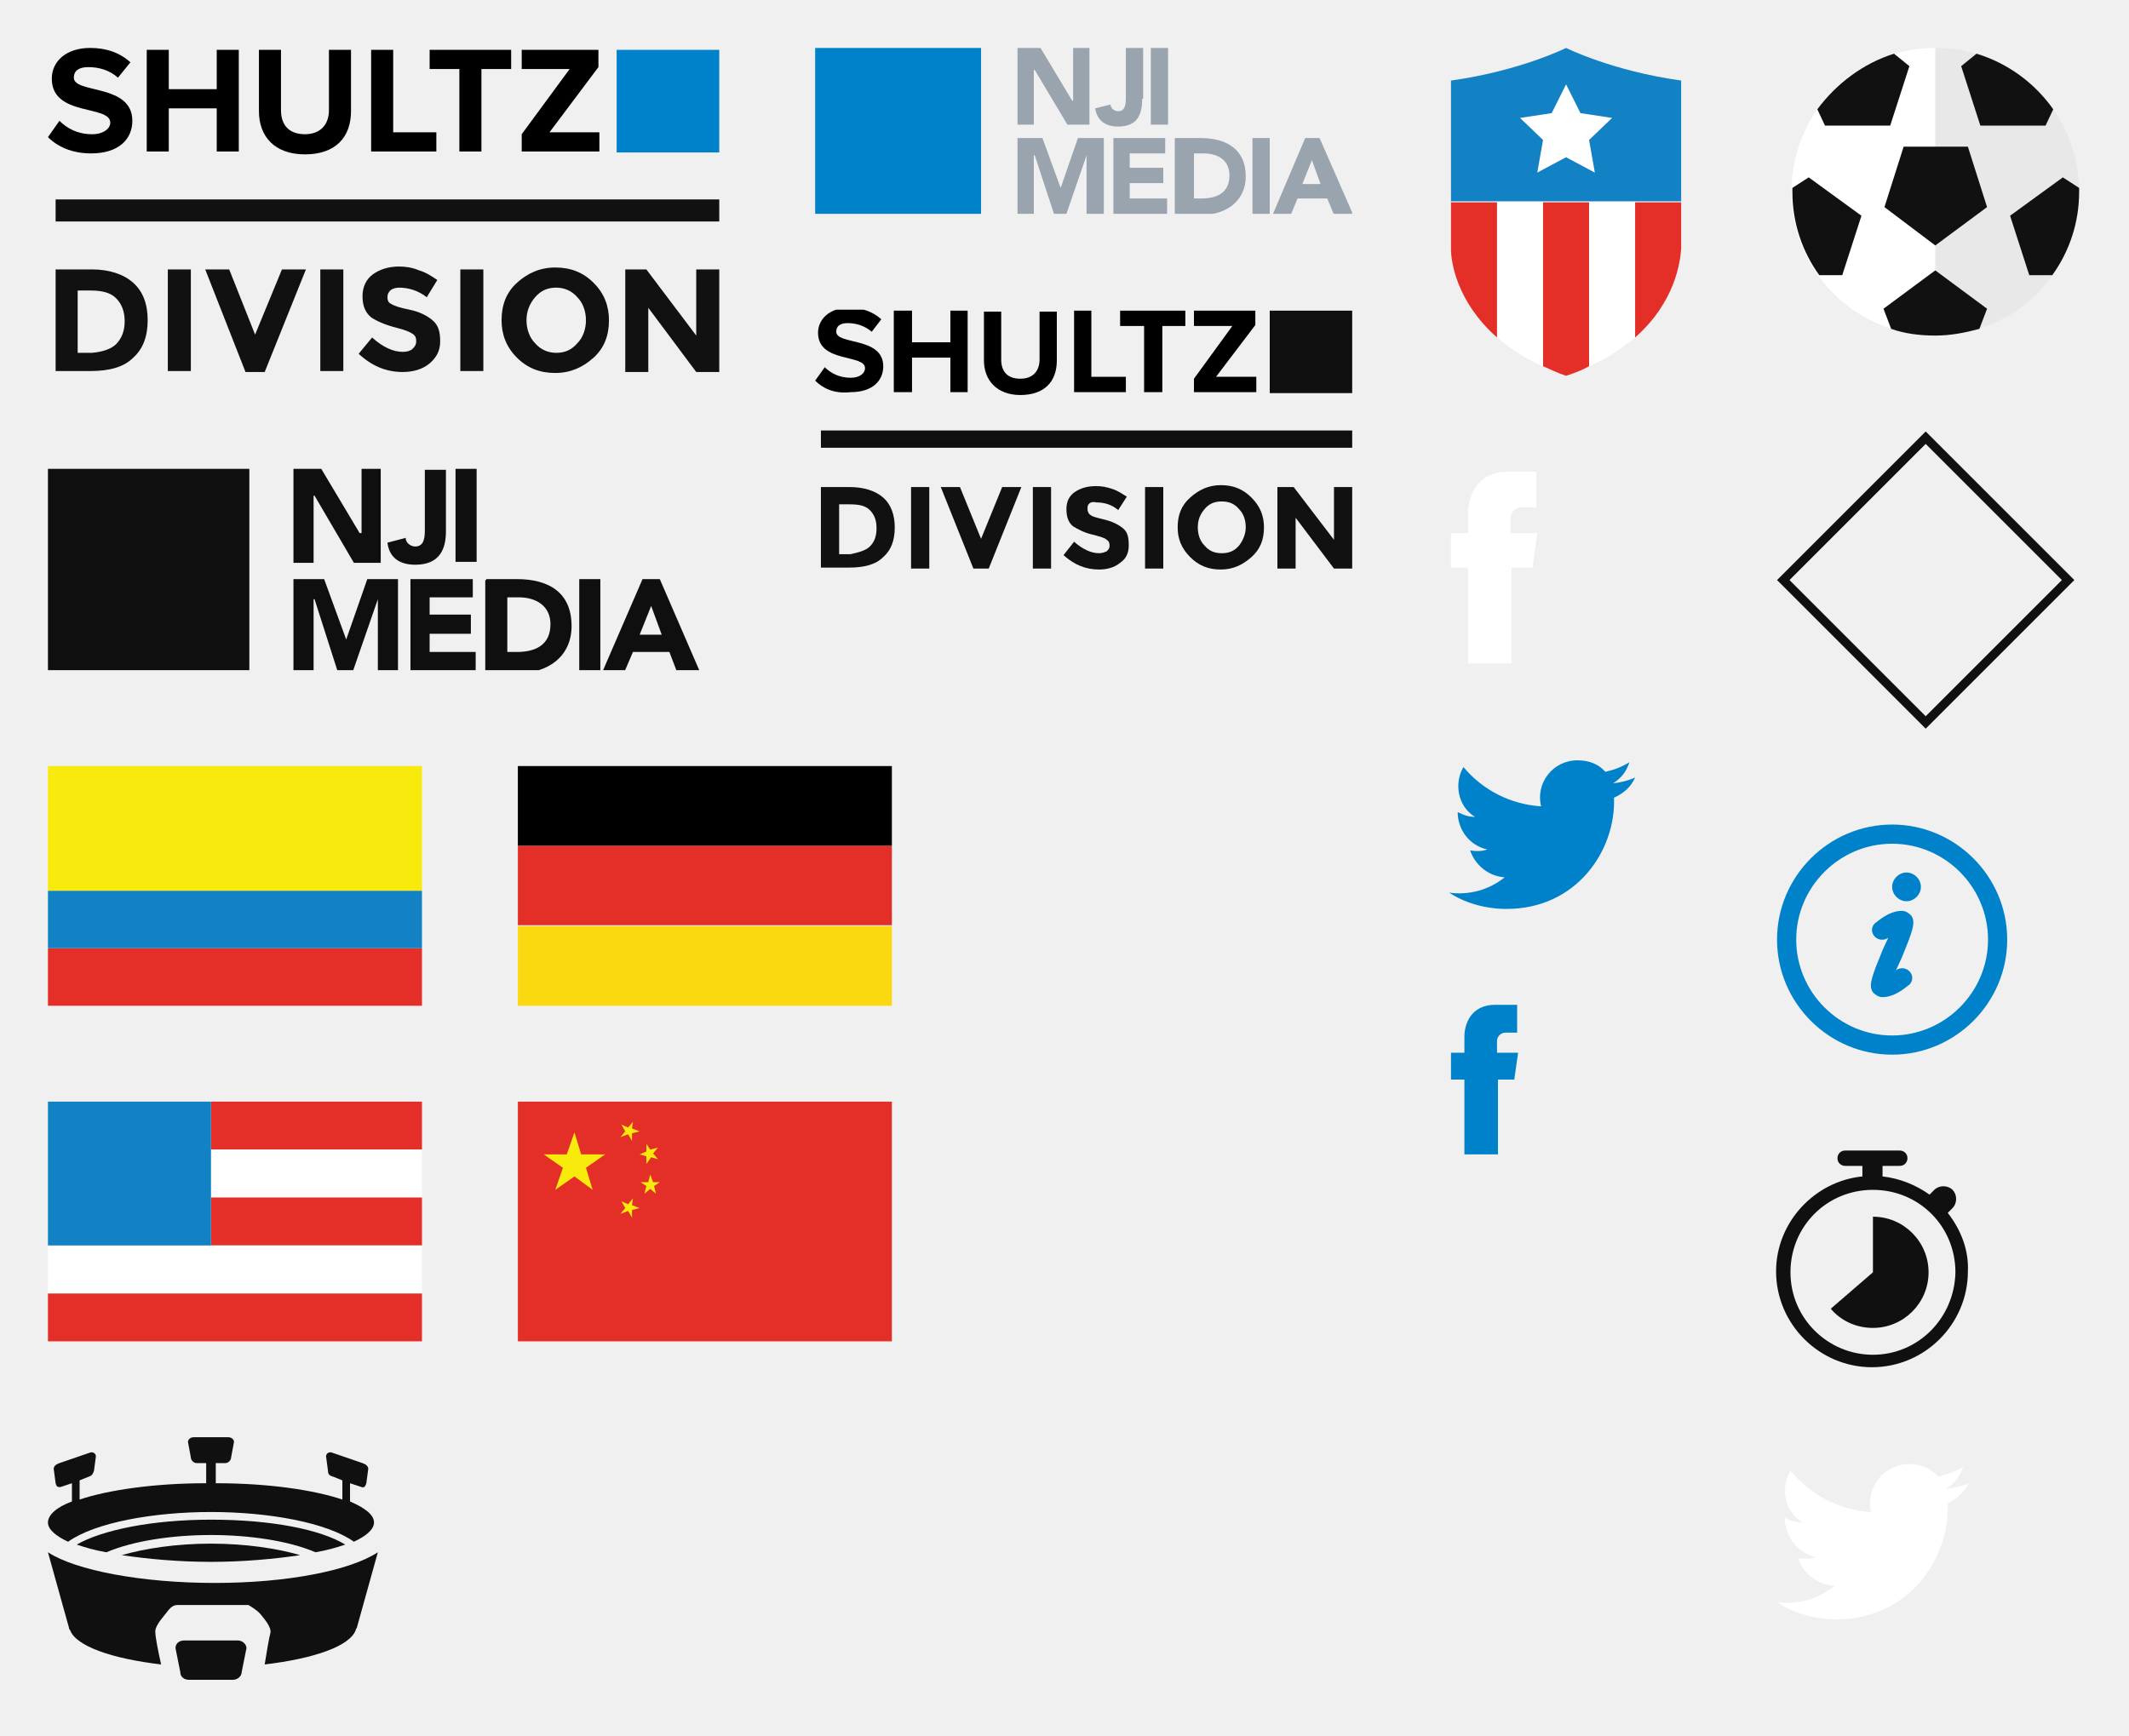
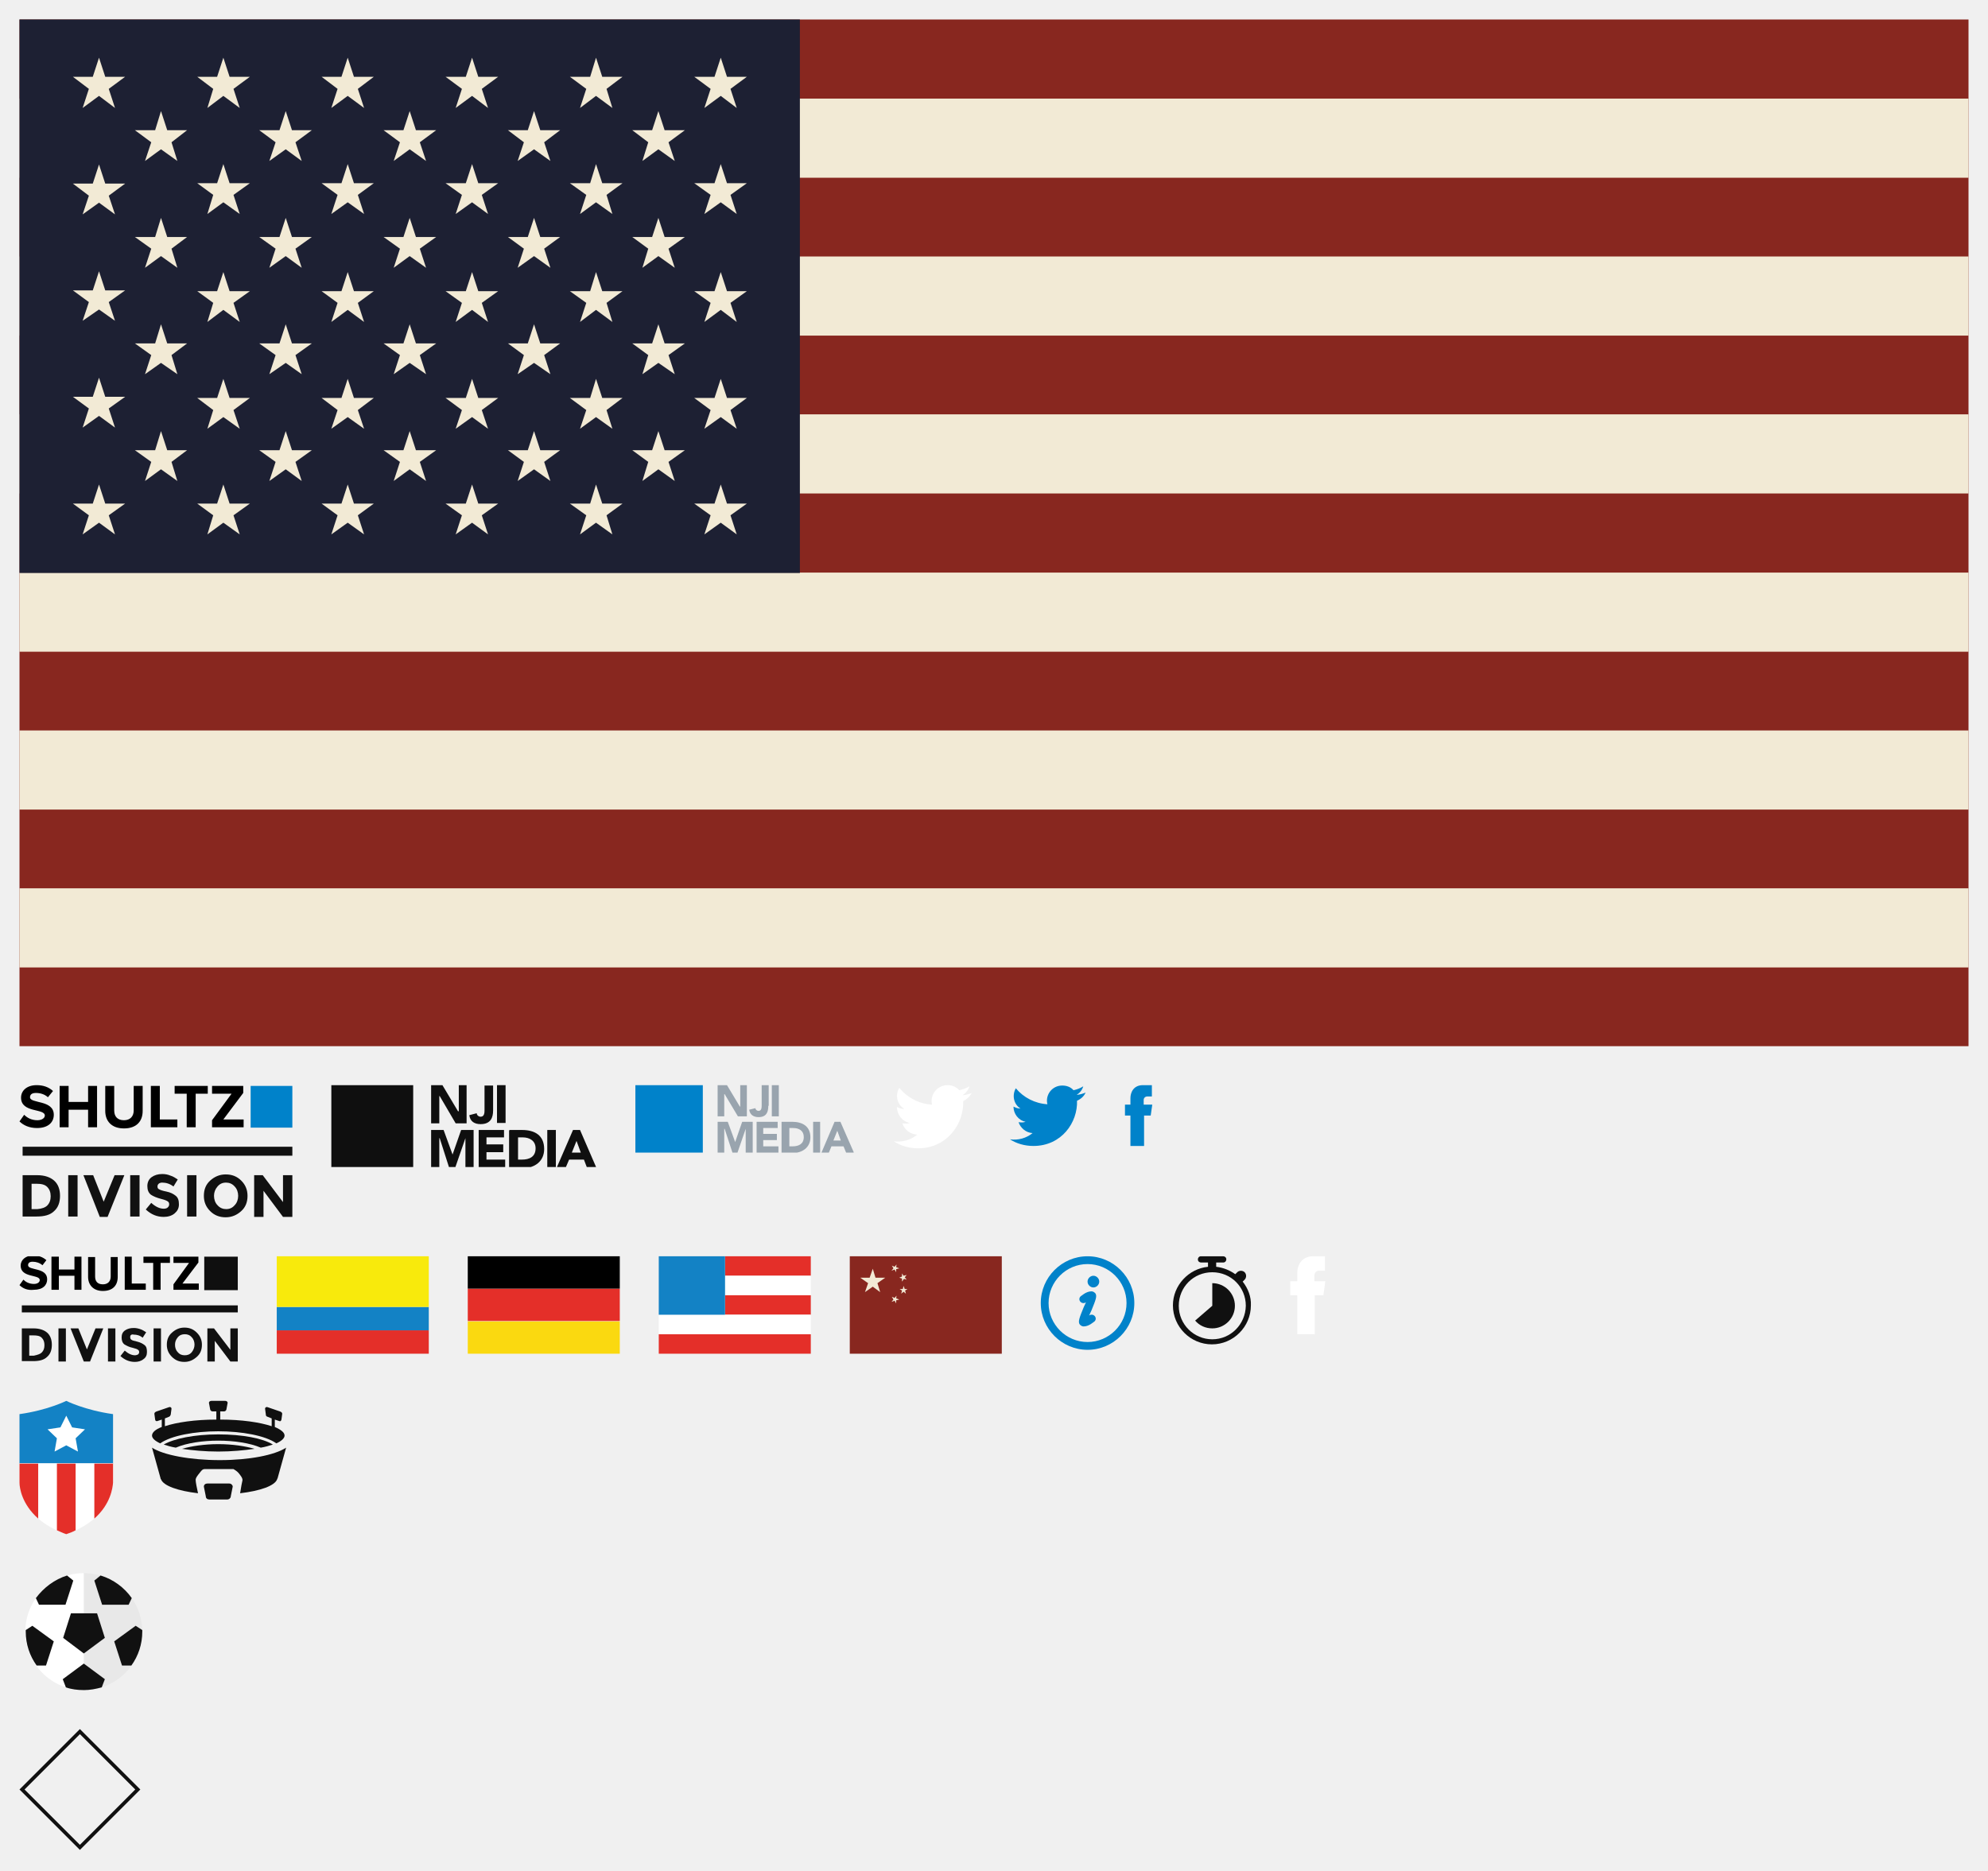
- <svg xmlns="http://www.w3.org/2000/svg" xmlns:xlink="http://www.w3.org/1999/xlink" width="222" height="181" viewBox="0 0 222 181">
-   <svg width="17" height="25.6" viewBox="-479 268.2 17 25.6" id="facebook" x="146.3" y="99.8">
+ <svg xmlns="http://www.w3.org/2000/svg" xmlns:xlink="http://www.w3.org/1999/xlink" width="510" height="480" viewBox="0 0 510 480">
+   <svg width="17" height="25.6" viewBox="-479 268.2 17 25.6" id="facebook" x="283.6" y="273.4">
    <path fill="#0082CA" d="M-467 278.2h-2.2V277c0-.6.5-.9.9-.9h1.2v-2.9h-2.3c-2.5 0-3.2 2-3.2 3.3v1.7h-1.4v2.8h1.4v7.8h3.5V281h1.7l.4-2.8z" />
  </svg>
-   <svg width="19" height="30" viewBox="-480 266 19 30" id="facebook_alt" x="146.3" y="44.2">
+   <svg width="19" height="30" viewBox="-480 266 19 30" id="facebook_alt" x="326" y="317.3">
    <path fill="#FFF" d="M-466 277.4h-2.8v-1.5c0-.8.7-1.2 1.1-1.2h1.6V271h-3c-3.2 0-4.1 2.6-4.1 4.2v2.2h-1.8v3.6h1.8v10h4.5v-10h2.2l.5-3.6z" />
  </svg>
-   <svg id="flag_chn" viewBox="-291 379 49 35" width="49" height="35" x="49" y="109.9">
+   <svg id="flag_chn" viewBox="-291 379 49 35" width="49" height="35" x="213" y="317.3">
    <style>.st0{fill:#e42f29}.st1{fill:#f8ea0c}</style>
    <path id="cXMLID_5_" class="st0" d="M-286 384h39v25h-39z" />
    <path class="st1" d="M-274 386.1l-.1.7.8.3-.8.2v.8l-.4-.7-.8.3.5-.6-.4-.7.7.3zM-274 394.1l-.1.7.8.3-.8.2v.8l-.4-.7-.8.3.5-.6-.4-.7.7.3zM-272.6 388.4v.8l-.7.3.7.2v.8l.5-.7.7.2-.5-.6.5-.6-.8.2zM-272.2 391.6l.3.8h.7l-.6.4.2.8-.6-.5-.6.5.2-.8-.6-.4h.8zM-280.1 387.2l.7 2.3h2.5l-2 1.4.7 2.3-1.9-1.4-2 1.4.8-2.3-2-1.4h2.4z" />
  </svg>
-   <svg width="49" height="35" viewBox="455.5 262.5 49 35" id="flag_col" y="74.9">
+   <svg width="49" height="35" viewBox="455.5 262.5 49 35" id="flag_col" x="66" y="317.3">
    <path fill="#E42F29" d="M460.5 286.5h39v6h-39z" />
    <path fill="#1382C5" d="M460.5 280.5h39v6h-39z" />
    <path fill="#F8EA0C" d="M460.5 267.5h39v13h-39z" />
  </svg>
-   <svg width="49" height="35" viewBox="455.5 262.5 49 35" id="flag_ger" x="49" y="74.9">
+   <svg width="49" height="35" viewBox="455.5 262.5 49 35" id="flag_ger" x="115" y="317.3">
    <path fill="#FAD910" d="M460.5 284.2h39v8.3h-39z" />
    <path fill="#E42F29" d="M460.5 275.8h39v8.3h-39z" />
    <path d="M460.5 267.5h39v8.3h-39z" />
  </svg>
-   <svg width="49" height="35" viewBox="455.5 262.5 49 35" id="flag_usa" y="109.9">
+   <svg width="49" height="35" viewBox="455.5 262.5 49 35" id="flag_usa" x="164" y="317.3">
    <path fill="#E42F29" d="M477.5 267.5h22v5h-22z" />
    <path fill="#FFF" d="M477.5 272.5h22v5h-22z" />
    <path fill="#E42F29" d="M477.5 277.5h22v5h-22zM460.5 287.5h39v5h-39z" />
    <path fill="#FFF" d="M460.5 282.5h39v5h-39z" />
    <path fill="#1382C5" d="M460.5 267.5h17v15h-17z" />
  </svg>
-   <svg width="41.5" height="40" viewBox="-5 -5 41.5 40" id="icon_ball" x="180.3">
+   <svg width="41.5" height="40" viewBox="-5 -5 41.5 40" id="icon_ball" y="398.6">
    <path fill="#E8E8E8" d="M16.5 30c8.3 0 15-6.7 15-15s-6.7-15-15-15l-1.1 1.1v28.5l1.1.4" />
    <path fill="#FFF" d="M16.5 0c-8.3 0-15 6.7-15 15s6.7 15 15 15" />
    <path fill="#111" d="M4.2 6.4L5 8.1h6.8l2-6.2L12.2.6c-3.2 1-6 3.1-8 5.8M1.6 14.6v.4c0 3.2 1 6.2 2.8 8.7h2.4l2-6.2-5.5-4-1.7 1.1zM19.9 10.3H13.2l-2 6.3 5.3 4 5.4-4M28.8 6.4L28 8.1h-6.8l-2-6.2L20.8.6c3.3 1 6.1 3.1 8 5.8M31.5 14.6v.4c0 3.2-1 6.2-2.8 8.7h-2.4l-2-6.2 5.5-4 1.7 1.1zM21.9 27.2l-5.4-4-5.4 4 .8 2.1c1.4.5 3 .7 4.6.7 1.6 0 3.1-.3 4.6-.7l.8-2.1z" />
  </svg>
-   <svg width="41" height="41" viewBox="459.5 259.5 41 41" id="icon_diamond" x="180.3" y="40">
+   <svg width="41" height="41" viewBox="459.5 259.5 41 41" id="icon_diamond" y="438.6">
    <path fill="#101010" d="M480 295.5L464.5 280l15.5-15.5 15.5 15.5-15.5 15.5zM465.8 280l14.2 14.2 14.2-14.2-14.2-14.2-14.2 14.2z" />
  </svg>
-   <svg width="34" height="34" viewBox="-5 -5 34 34" id="icon_info" x="180.3" y="81">
+   <svg width="34" height="34" viewBox="-5 -5 34 34" id="icon_info" x="262" y="317.3">
    <path fill="#0082CA" d="M12 24C5.4 24 0 18.6 0 12S5.4 0 12 0s12 5.4 12 12-5.4 12-12 12zm0-22C6.5 2 2 6.5 2 12s4.5 10 10 10 10-4.5 10-10S17.5 2 12 2z" />
    <path fill="#0082CA" d="M11 18c-.4 0-.7-.2-1-.5-.5-.7-.1-1.7 1-4.4.2-.4.4-.9.6-1.3-.4.3-1 .3-1.4-.1-.4-.4-.4-1 0-1.4.2-.1 1.4-1.3 2.8-1.3.4 0 .7.2 1 .5.5.7.1 1.7-1 4.4-.2.4-.4.9-.6 1.3.4-.3 1-.3 1.4.1.4.4.4 1 0 1.4-.2.1-1.4 1.3-2.8 1.3zM15 6.5c0 .8-.7 1.5-1.5 1.5S12 7.3 12 6.5 12.7 5 13.5 5s1.5.7 1.5 1.5" />
  </svg>
-   <svg width="34" height="44.2" viewBox="-5 -5 34 44.2" id="icon_shield" x="146.3">
+   <svg width="34" height="44.2" viewBox="-5 -5 34 44.2" id="icon_shield" y="354.4">
    <path fill="#1382C5" d="M12 0S7.2 2.4 0 3.4v12.7h24V3.4C16.8 2.4 12 0 12 0z" />
    <path fill="#FFF" d="M24 20.4V16H0v4.4s-.6 9.4 12 13.8c12.6-4.4 12-13.8 12-13.8z" />
    <path fill="#E42F29" d="M9.6 33.2c.7.3 1.5.7 2.4 1 .9-.3 1.7-.6 2.4-1V16.1H9.6v17.1zM4.8 30.2V16.1H0V21c0 1.3.6 5.5 4.8 9.2zM19.2 30.2V16.1H24V21c-.1 1.3-.6 5.5-4.8 9.2z" />
    <path fill="#FFF" d="M12 3.8l1.5 3 3.3.5-2.4 2.3.6 3.4-3-1.6L9 13l.6-3.4-2.4-2.3 3.3-.5" />
  </svg>
-   <svg width="44" height="35.4" viewBox="458 262.3 44 35.4" id="icon_stadium" y="144.9">
+   <svg width="44" height="35.4" viewBox="458 262.3 44 35.4" id="icon_stadium" x="34" y="354.4">
    <g fill="#101010">
      <path d="M463 279.3l2.2 7.9c0 .1 0 .1.1.2.6 1.7 4.4 3 9.5 3.6-.3-1.3-.6-2.9-.6-3.3-.1-.6.6-1.4 1-1.9s.7-1 1.3-1h7.4s.9.5 1.3 1 1.1 1.3 1 1.9c-.1.3-.4 2-.6 3.3 5.1-.6 8.9-1.9 9.5-3.6 0-.1 0-.1.1-.2l2.2-7.9c-2.9 1.9-9.4 3.2-17 3.2s-14.5-1.3-17.4-3.2z" />
      <path d="M482.8 288.5h-5.6c-.5 0-.9.3-.9.8l.5 2.5c0 .5.4.8.9.8h4.6c.5 0 .9-.4.9-.8l.5-2.5c0-.4-.4-.8-.9-.8zM480 278.4c-3.6 0-6.9.5-9.3 1.2 2.7.4 5.9.7 9.3.7 3.4 0 6.6-.3 9.3-.7-2.4-.7-5.7-1.2-9.3-1.2z" />
      <path d="M494 278.5c-2.6-1.6-7.8-2.6-14-2.6s-11.4 1.1-14 2.6c.9.3 1.9.6 3.1.8 2.8-1.2 6.9-1.8 10.9-1.8s8.1.6 10.9 1.8c1.2-.2 2.2-.5 3.1-.8z" />
      <path d="M465.1 278.2c2.8-2 8.9-3.1 14.9-3.1s12.1 1.1 14.9 3.1c1.3-.6 2.1-1.3 2.1-2 0-.8-.9-1.5-2.5-2.2v-1.9l1.2.4c.3.1.4-.1.5-.4l.2-1.5c0-.3-.3-.5-.6-.6l-3.2-1.1c-.3-.1-.6.1-.6.4l.2 1.5c0 .3.1.5.5.6l1 .4v2c-3-1-7.7-1.7-13.2-1.7V270h1c.3 0 .6-.3.6-.6l.3-1.6c0-.3-.3-.5-.6-.5h-3.6c-.3 0-.6.2-.6.5l.3 1.6c0 .3.3.6.6.6h1v2.1c-5.4 0-10.2.7-13.2 1.7v-2l1-.4c.3-.1.4-.3.5-.6l.2-1.5c0-.3-.3-.5-.6-.4l-3.2 1.1c-.3.1-.6.3-.6.6l.2 1.5c.1.3.1.4.5.4l1.2-.4v1.9c-1.6.6-2.5 1.4-2.5 2.2 0 .7.8 1.4 2.1 2z" />
    </g>
  </svg>
-   <svg width="30" height="32.7" viewBox="465 263.6 30 32.7" id="icon_stopwatch" x="180.3" y="115">
+   <svg width="30" height="32.7" viewBox="465 263.6 30 32.7" id="icon_stopwatch" x="296" y="317.3">
    <g fill="#101010">
      <path d="M487.8 275.1l.5-.5c.5-.5.5-1.4 0-1.9s-1.4-.5-1.9 0l-.5.5c-1.4-1-3.1-1.7-4.9-1.9v-1.1h1.8c.5 0 .8-.4.8-.8 0-.5-.4-.8-.8-.8h-5.7c-.5 0-.8.4-.8.8 0 .5.4.8.8.8h1.8v1.1c-5 .5-9 4.8-9 9.9 0 5.5 4.5 10 10 10s10-4.5 10-10c.1-2.2-.7-4.3-2.1-6.1zm-7.8 14.8c-4.7 0-8.6-3.8-8.6-8.6s3.8-8.6 8.6-8.6 8.6 3.8 8.6 8.6c-.1 4.8-3.9 8.6-8.6 8.6z" />
      <path d="M480 275.5v5.8l-4.4 3.8c1.1 1.3 2.7 2 4.4 2 3.2 0 5.8-2.6 5.8-5.8 0-3.2-2.6-5.8-5.8-5.8z" />
    </g>
  </svg>
-   <svg width="66.3" height="27.3" viewBox="-5 -5 66.3 27.3" id="logo_nji" x="80">
+   <svg width="66.3" height="27.3" viewBox="-5 -5 66.3 27.3" id="logo_nji" x="158" y="273.4">
    <path fill="#99A4AE" d="M26.9 0v5.5h-.1L23.5 0h-2.4v8h1.7V2.3h.1L26.3 8h2.3V0" />
    <defs>
      <path id="ma" d="M0 0h56v17.3H0z" />
    </defs>
    <clipPath id="mb">
      <use xlink:href="#ma" overflow="visible" />
    </clipPath>
    <path clip-path="url(#mb)" fill="#99A4AE" d="M34.1 5.3c0 1.5-.4 2.9-2.5 2.9-1.3 0-2.2-.6-2.4-1.9l1.6-.4c0 .4.4.7.8.7.8 0 .8-.9.8-1.5V0h1.8v5.3zM35 0h1.8v8H35zM21.1 9.4h2.6l1.9 5.2 1.8-5.2h2.7v7.9h-1.8v-6.1l-2.1 6.1h-1.3l-2-6.1h-.1v6.1h-1.7M31.1 9.4h5.4V11h-3.7v1.5h3.5v1.6h-3.5v1.6h3.9v1.6h-5.6M37.6 9.4h2.6c2.6 0 4.7 1.1 4.7 4 0 2.6-2.1 4-4.5 4h-2.9v-8zm1.8 6.3h.9c1.6 0 2.9-.6 2.9-2.4 0-1.6-1.2-2.3-2.7-2.3h-1v4.7zM45.6 9.4h1.8v8h-1.8zM51.1 9.4h1.5l3.5 8h-2l-.7-1.7h-3.1l-.7 1.7h-1.9l3.4-8zm.7 2.3l-1 2.5h1.9l-.9-2.5z" />
    <path clip-path="url(#mb)" fill="#0082CA" d="M0 0h17.3v17.3H0z" />
  </svg>
-   <svg width="78" height="31" viewBox="-462 265.8 78 31" id="logo_nji_alt" y="43.9">
+   <svg width="78" height="31" viewBox="-462 265.8 78 31" id="logo_nji_alt" x="80" y="273.4">
    <path fill="#0F0F0F" d="M-424.3 270.8v6.7h-.2l-4-6.7h-2.9v9.8h2.1v-7h.1l4.1 7h2.8v-9.8" />
    <defs>
      <path id="na" d="M-457 270.8h68v21h-68z" />
    </defs>
    <clipPath id="nb">
      <use xlink:href="#na" overflow="visible" />
    </clipPath>
    <path clip-path="url(#nb)" fill="#0F0F0F" d="M-415.5 277.3c0 1.8-.6 3.5-3.2 3.5-1.6 0-2.7-.7-2.9-2.3l1.9-.5c0 .5.5.9 1 .9 1 0 1-1.1 1-1.8v-6.2h2.2v6.4z" />
    <path fill="none" d="M-457 270.8h68v21h-68z" />
    <path fill="#0F0F0F" d="M-414.5 270.8h2.2v9.7h-2.2z" />
    <defs>
      <path id="nc" d="M-457 270.8h68v21h-68z" />
    </defs>
    <clipPath id="nd">
      <use xlink:href="#nc" overflow="visible" />
    </clipPath>
    <path clip-path="url(#nd)" fill="#0F0F0F" d="M-431.4 282.3h3.2l2.3 6.3 2.2-6.3h3.2v9.6h-2.1v-7.5l-2.6 7.5h-1.6l-2.4-7.5h-.1v7.5h-2.1" />
    <defs>
      <path id="ne" d="M-457 270.8h68v21h-68z" />
    </defs>
    <clipPath id="nf">
      <use xlink:href="#ne" overflow="visible" />
    </clipPath>
    <path clip-path="url(#nf)" fill="#0F0F0F" d="M-419.2 282.3h6.5v1.9h-4.5v1.8h4.3v2h-4.3v1.9h4.8v2h-6.8" />
    <g>
      <defs>
        <path id="ng" d="M-457 270.8h68v21h-68z" />
      </defs>
      <clipPath id="nh">
        <use xlink:href="#ng" overflow="visible" />
      </clipPath>
      <path clip-path="url(#nh)" fill="#0F0F0F" d="M-411.3 282.3h3.2c3.2 0 5.7 1.3 5.7 4.9 0 3.2-2.5 4.9-5.5 4.9h-3.5v-9.7h.1zm2.1 7.6h1.1c1.9 0 3.5-.7 3.5-2.9 0-1.9-1.5-2.8-3.3-2.8h-1.2v5.7h-.1z" />
    </g>
    <g>
      <defs>
        <path id="ni" d="M-457 270.8h68v21h-68z" />
      </defs>
      <clipPath id="nj">
        <use xlink:href="#ni" overflow="visible" />
      </clipPath>
      <path clip-path="url(#nj)" fill="#0F0F0F" d="M-401.6 282.3h2.2v9.7h-2.2z" />
    </g>
    <g>
      <defs>
        <path id="nk" d="M-457 270.8h68v21h-68z" />
      </defs>
      <clipPath id="nl">
        <use xlink:href="#nk" overflow="visible" />
      </clipPath>
      <path clip-path="url(#nl)" fill="#0F0F0F" d="M-395 282.3h1.8l4.2 9.7h-2.4l-.8-2.1h-3.8l-.9 2.1h-2.3l4.2-9.7zm.9 2.8l-1.2 3h2.3l-1.1-3z" />
    </g>
    <g>
      <defs>
        <path id="nm" d="M-457 270.8h68v21h-68z" />
      </defs>
      <clipPath id="nn">
        <use xlink:href="#nm" overflow="visible" />
      </clipPath>
      <path clip-path="url(#nn)" fill="#0F0F0F" d="M-457 270.8h21v21h-21z" />
    </g>
  </svg>
-   <svg width="80" height="43.9" viewBox="-5 -5 80 43.9" id="logo_shultz_division">
+   <svg width="80" height="43.9" viewBox="-5 -5 80 43.9" id="logo_shultz_division" y="273.4">
    <path fill="#111" d="M.8 15.8H70v2.3H.8z" />
    <defs>
      <path id="oa" d="M0 0h70v33.9H0z" />
    </defs>
    <clipPath id="ob">
      <use xlink:href="#oa" overflow="visible" />
    </clipPath>
    <path clip-path="url(#ob)" fill="#111" d="M8.9 24.5c1 .9 1.5 2.2 1.5 3.9 0 1.7-.5 3-1.5 3.9-1 1-2.5 1.4-4.5 1.4H.8V23.1h3.8c1.8 0 3.3.5 4.3 1.4m-1.8 6.4c.6-.6.9-1.4.9-2.4s-.3-1.8-.9-2.4c-.6-.6-1.5-.8-2.7-.8H3.1v6.5h1.5c1.1-.1 2-.4 2.5-.9M12.5 23.1h2.4v10.6h-2.4zM21.6 29.9l2.8-6.8h2.5l-4.3 10.7h-2l-4.2-10.7h2.5M28.4 23.1h2.4v10.6h-2.4zM35.7 25.3c-.2.2-.3.4-.3.7s.1.6.4.7c.3.2.9.4 1.9.6s1.8.6 2.4 1.1c.6.5.8 1.2.8 2.2s-.4 1.7-1.1 2.3c-.7.6-1.7.9-2.8.9-1.7 0-3.2-.6-4.6-1.9l1.4-1.7c1.1 1 2.2 1.5 3.2 1.5.4 0 .8-.1 1-.3.2-.2.4-.4.4-.8s-.1-.6-.4-.8c-.3-.2-.8-.4-1.6-.6-1.2-.3-2.1-.7-2.7-1.1-.6-.5-.9-1.2-.9-2.2s.4-1.8 1.1-2.3c.7-.5 1.6-.8 2.7-.8.7 0 1.4.1 2.1.4.7.2 1.3.6 1.9 1L39.5 26c-.9-.7-1.9-1-2.9-1-.3 0-.7.1-.9.3M43 23.1h2.4v10.6H43zM56.9 32.3c-1.1 1-2.4 1.6-4 1.6s-2.9-.5-4-1.6-1.6-2.4-1.6-3.9c0-1.6.5-2.9 1.6-3.9s2.4-1.6 4-1.6 2.9.5 4 1.6 1.6 2.4 1.6 3.9c0 1.6-.5 2.9-1.6 3.9m-.8-3.9c0-.9-.3-1.8-.9-2.4-.6-.7-1.4-1-2.2-1-.9 0-1.6.3-2.2 1-.6.7-.9 1.5-.9 2.4 0 .9.3 1.8.9 2.4.6.7 1.4 1 2.2 1 .9 0 1.6-.3 2.2-1 .6-.6.9-1.5.9-2.4M67.6 23.1H70v10.7h-2.4l-5-6.7v6.7h-2.4V23.1h2.2l5.2 6.9" />
    <path clip-path="url(#ob)" fill="#0082CA" d="M59.3.2H70v10.7H59.3z" />
    <path clip-path="url(#ob)" d="M0 9.3l1.2-1.7C2 8.4 3.1 9 4.6 9c1.2 0 1.9-.6 1.9-1.2C6.5 5.9.4 7.2.4 3.2.4 1.4 1.9 0 4.4 0c1.7 0 3.1.5 4.2 1.5L7.3 3.1C6.4 2.3 5.3 2 4.2 2c-1 0-1.5.4-1.5 1.1 0 1.7 6.1.6 6.1 4.5 0 1.9-1.4 3.4-4.3 3.4-2 0-3.5-.7-4.5-1.7M17.6 10.8V6.3h-5v4.5h-2.3V.2h2.3v4.1h5V.2h2.3v10.6M22 6.6V.2h2.3v6.3c0 1.5.8 2.5 2.5 2.5 1.6 0 2.5-1 2.5-2.5V.2h2.3v6.4c0 2.7-1.6 4.5-4.8 4.5S22 9.2 22 6.6M33.7 10.8V.2H36v8.6h4.5v2M42.9 10.8V2.2h-3.1v-2h8.5v2h-3.1v8.6M49.4 10.8V9l5-6.8h-5v-2h8V2l-5.1 6.8h5.2v2" />
  </svg>
-   <svg width="66" height="37.1" viewBox="-442 262.5 66 37.1" id="logo_shultz_division_alt" x="80" y="27.3">
+   <svg width="66" height="37.1" viewBox="-442 262.5 66 37.1" id="logo_shultz_division_alt" y="317.3">
    <path fill="#0F0F0F" d="M-436.4 280.1h55.4v1.8h-55.4z" />
    <defs>
      <path id="pa" d="M-437 267.5h56v27.1h-56z" />
    </defs>
    <clipPath id="pb">
      <use xlink:href="#pa" overflow="visible" />
    </clipPath>
    <path clip-path="url(#pb)" fill="#111" d="M-429.9 287.1c.8.7 1.2 1.8 1.2 3.1 0 1.4-.4 2.4-1.2 3.1-.8.8-2 1.1-3.6 1.1h-2.9V286h3c1.5 0 2.7.4 3.5 1.1m-1.4 5.1c.5-.5.7-1.1.7-1.9 0-.8-.2-1.4-.7-1.9-.5-.5-1.2-.6-2.2-.6h-1v5.2h1.2c.9-.2 1.6-.4 2-.8" />
    <defs>
      <path id="pc" d="M-437 267.5h56v27.1h-56z" />
    </defs>
    <clipPath id="pd">
      <use xlink:href="#pc" overflow="visible" />
    </clipPath>
    <path clip-path="url(#pd)" fill="#111" d="M-427 286h1.9v8.5h-1.9z" />
    <defs>
      <path id="pe" d="M-437 267.5h56v27.1h-56z" />
    </defs>
    <clipPath id="pf">
      <use xlink:href="#pe" overflow="visible" />
    </clipPath>
    <path clip-path="url(#pf)" fill="#111" d="M-419.7 291.4l2.2-5.4h2l-3.4 8.5h-1.6l-3.4-8.5h2" />
    <defs>
      <path id="pg" d="M-437 267.5h56v27.1h-56z" />
    </defs>
    <clipPath id="ph">
      <use xlink:href="#pg" overflow="visible" />
    </clipPath>
    <path clip-path="url(#ph)" fill="#111" d="M-414.3 286h1.9v8.5h-1.9z" />
    <defs>
      <path id="pi" d="M-437 267.5h56v27.1h-56z" />
    </defs>
    <clipPath id="pj">
      <use xlink:href="#pi" overflow="visible" />
    </clipPath>
    <path clip-path="url(#pj)" fill="#111" d="M-408.4 287.7c-.2.2-.2.3-.2.6 0 .2.1.5.3.6.2.2.7.3 1.5.5s1.4.5 1.9.9.6 1 .6 1.8-.3 1.4-.9 1.8c-.6.5-1.4.7-2.2.7-1.4 0-2.6-.5-3.7-1.5l1.1-1.4c.9.8 1.8 1.2 2.6 1.2.3 0 .6-.1.8-.2.2-.2.3-.3.3-.6s-.1-.5-.3-.6c-.2-.2-.6-.3-1.3-.5-1-.2-1.7-.6-2.2-.9-.5-.4-.7-1-.7-1.8s.3-1.4.9-1.8 1.3-.6 2.2-.6c.6 0 1.1.1 1.7.3.6.2 1 .5 1.5.8l-.9 1.4c-.7-.6-1.5-.8-2.3-.8-.3-.1-.6 0-.7.1" />
    <g>
      <defs>
        <path id="pk" d="M-437 267.5h56v27.1h-56z" />
      </defs>
      <clipPath id="pl">
        <use xlink:href="#pk" overflow="visible" />
      </clipPath>
      <path clip-path="url(#pl)" fill="#111" d="M-402.6 286h1.9v8.5h-1.9z" />
    </g>
    <g>
      <defs>
        <path id="pm" d="M-437 267.5h56v27.1h-56z" />
      </defs>
      <clipPath id="pn">
        <use xlink:href="#pm" overflow="visible" />
      </clipPath>
      <path clip-path="url(#pn)" fill="#111" d="M-391.5 293.3c-.9.8-1.9 1.3-3.2 1.3s-2.3-.4-3.2-1.3-1.3-1.9-1.3-3.1c0-1.3.4-2.3 1.3-3.1.9-.8 1.9-1.3 3.2-1.3s2.3.4 3.2 1.3c.9.9 1.3 1.9 1.3 3.1 0 1.3-.4 2.3-1.3 3.1m-.6-3.1c0-.7-.2-1.4-.7-1.9-.5-.6-1.1-.8-1.8-.8s-1.3.2-1.8.8c-.5.6-.7 1.2-.7 1.9s.2 1.4.7 1.9c.5.6 1.1.8 1.8.8s1.3-.2 1.8-.8c.4-.5.7-1.2.7-1.9" />
    </g>
    <g>
      <defs>
        <path id="po" d="M-437 267.5h56v27.1h-56z" />
      </defs>
      <clipPath id="pp">
        <use xlink:href="#po" overflow="visible" />
      </clipPath>
      <path clip-path="url(#pp)" fill="#111" d="M-382.9 286h1.9v8.5h-1.9l-4-5.3v5.3h-1.9V286h1.7l4.2 5.5" />
    </g>
    <g>
      <defs>
        <path id="pq" d="M-437 267.5h56v27.1h-56z" />
      </defs>
      <clipPath id="pr">
        <use xlink:href="#pq" overflow="visible" />
      </clipPath>
      <path clip-path="url(#pr)" fill="#0F0F0F" d="M-389.6 267.6h8.6v8.6h-8.6z" />
    </g>
    <g>
      <defs>
        <path id="ps" d="M-437 267.5h56v27.1h-56z" />
      </defs>
      <clipPath id="pt">
        <use xlink:href="#ps" overflow="visible" />
      </clipPath>
      <path clip-path="url(#pt)" d="M-437 274.9l1-1.4c.6.6 1.5 1.1 2.7 1.1 1 0 1.5-.5 1.5-1 0-1.5-4.9-.5-4.9-3.7 0-1.4 1.2-2.6 3.2-2.6 1.4 0 2.5.4 3.4 1.2l-1 1.3c-.7-.6-1.6-.9-2.5-.9-.8 0-1.2.3-1.2.9 0 1.4 4.9.5 4.9 3.6 0 1.5-1.1 2.7-3.4 2.7-1.7.2-2.9-.4-3.7-1.2" />
    </g>
    <g>
      <defs>
        <path id="pu" d="M-437 267.5h56v27.1h-56z" />
      </defs>
      <clipPath id="pv">
        <use xlink:href="#pu" overflow="visible" />
      </clipPath>
      <path clip-path="url(#pv)" d="M-422.9 276.1v-3.6h-4v3.6h-1.9v-8.5h1.9v3.3h4v-3.3h1.8v8.5" />
    </g>
    <g>
      <defs>
        <path id="pw" d="M-437 267.5h56v27.1h-56z" />
      </defs>
      <clipPath id="px">
        <use xlink:href="#pw" overflow="visible" />
      </clipPath>
      <path clip-path="url(#px)" d="M-419.4 272.8v-5.1h1.8v5c0 1.2.6 2 2 2 1.3 0 2-.8 2-2v-5h1.8v5.1c0 2.2-1.3 3.6-3.8 3.6s-3.8-1.6-3.8-3.6" />
    </g>
    <g>
      <defs>
        <path id="py" d="M-437 267.5h56v27.1h-56z" />
      </defs>
      <clipPath id="pz">
        <use xlink:href="#py" overflow="visible" />
      </clipPath>
      <path clip-path="url(#pz)" d="M-410 276.1v-8.5h1.8v6.9h3.6v1.6" />
    </g>
    <g>
      <defs>
        <path id="pA" d="M-437 267.5h56v27.1h-56z" />
      </defs>
      <clipPath id="pB">
        <use xlink:href="#pA" overflow="visible" />
      </clipPath>
      <path clip-path="url(#pB)" d="M-402.7 276.1v-6.9h-2.5v-1.6h6.8v1.6h-2.4v6.9" />
    </g>
    <g>
      <defs>
        <path id="pC" d="M-437 267.5h56v27.1h-56z" />
      </defs>
      <clipPath id="pD">
        <use xlink:href="#pC" overflow="visible" />
      </clipPath>
      <path clip-path="url(#pD)" d="M-397.5 276.1v-1.4l4-5.5h-4v-1.6h6.4v1.5l-4.1 5.4h4.2v1.6" />
    </g>
  </svg>
-   <svg width="29.3" height="25.6" viewBox="-473.6 268.2 29.3 25.6" id="twitter" x="146.3" y="74.2">
+   <svg id="old_glory" viewBox="63.2 259.8 510 273.4" width="510" height="273.4">
+     <style>.st0{fill:#88271f}.st1{fill:#f2ead5}.st2{fill:#1d2033}</style>
+     <path class="st0" d="M68.2 264.8h500v263.4h-500z" />
+     <path class="st1" d="M68.2 487.7h500V508h-500zM68.2 447.2h500v20.3h-500zM68.2 406.7h500V427h-500zM68.2 366.1h500v20.3h-500zM68.2 325.6h500v20.3h-500zM68.2 285.1h500v20.3h-500z" />
+     <path class="st2" d="M68.2 264.8h200.2v142H68.2z" />
+     <path class="st1" d="M104.5 288.3l1.6 4.9h5.1l-4 3.1 1.5 4.8-4.2-3-4.1 3 1.6-4.8-4.2-3.1h5.2zM104.5 315.7l1.6 4.9h5.1l-4 3 1.5 4.9-4.2-3-4.1 3 1.6-4.9-4.2-3h5.2zM104.5 343l1.6 4.9h5.1l-4 3 1.5 4.9-4.2-2.9-4.1 2.9 1.6-4.9-4.2-3h5.2zM104.5 370.4l1.6 4.9h5.1l-4 3 1.5 4.9-4.2-3-4.1 3 1.6-4.9-4.2-3h5.2zM136.5 288.3l1.6 4.9h5.1l-4.2 3.1 1.6 4.8-4.1-3-4.2 3 1.6-4.8-4.2-3.1h5.2zM136.5 315.7l1.6 4.9h5.1l-4.2 3 1.6 4.9-4.1-3-4.2 3 1.6-4.9-4.2-3h5.2zM136.5 343l1.6 4.9h5.1l-4.2 3 1.6 4.9-4.1-2.9-4.2 2.9 1.6-4.9-4.2-3h5.2zM136.5 370.4l1.6 4.9h5.1l-4.2 3 1.6 4.9-4.1-3-4.2 3 1.6-4.9-4.2-3h5.2zM168.3 288.3l1.6 4.9h5.2l-4.2 3.1 1.6 4.8-4.2-3-4.1 3 1.6-4.8-4.2-3.1h5.1zM168.3 315.7l1.6 4.9h5.2l-4.2 3 1.6 4.9-4.2-3-4.1 3 1.6-4.9-4.2-3h5.1zM168.3 343l1.6 4.9h5.2l-4.2 3 1.6 4.9-4.2-2.9-4.1 2.9 1.6-4.9-4.2-3h5.1zM168.3 370.4l1.6 4.9h5.2l-4.2 3 1.6 4.9-4.2-3-4.1 3 1.6-4.9-4.2-3h5.1z" />
+     <g>
+       <path class="st1" d="M200.2 288.3l1.6 4.9h5.1l-4.1 3.1 1.6 4.8-4.2-3-4.2 3 1.6-4.8-4.1-3.1h5.1zM200.2 315.7l1.6 4.9h5.1l-4.1 3 1.6 4.9-4.2-3-4.2 3 1.6-4.9-4.1-3h5.1zM200.2 343l1.6 4.9h5.1l-4.1 3 1.6 4.9-4.2-2.9-4.2 2.9 1.6-4.9-4.1-3h5.1zM200.2 370.4l1.6 4.9h5.1l-4.1 3 1.6 4.9-4.2-3-4.2 3 1.6-4.9-4.1-3h5.1z" />
+     </g>
+     <g>
+       <path class="st1" d="M232.1 288.3l1.6 4.9h5.2l-4.2 3.1 1.6 4.8-4.2-3-4.1 3 1.5-4.8-4.1-3.1h5.1zM232.1 315.7l1.6 4.9h5.2l-4.2 3 1.6 4.9-4.2-3-4.1 3 1.5-4.9-4.1-3h5.1zM232.1 343l1.6 4.9h5.2l-4.2 3 1.6 4.9-4.2-2.9-4.1 2.9 1.5-4.9-4.1-3h5.1zM232.1 370.4l1.6 4.9h5.2l-4.2 3 1.6 4.9-4.2-3-4.1 3 1.5-4.9-4.1-3h5.1z" />
+     </g>
+     <g>
+       <path class="st1" d="M88.6 274.6l1.6 4.9h5.1l-4.2 3.1 1.6 4.9-4.1-3.1-4.2 3.1 1.6-4.9-4.1-3.1H87zM88.6 302l1.6 4.9h5.1l-4.2 3.1 1.6 4.8-4.1-3-4.2 3L86 310l-4.1-3.1H87zM88.6 329.4l1.6 4.9h5.1l-4.2 3 1.6 4.8-4.1-2.9-4.2 2.9 1.6-4.8-4.1-3H87zM88.6 356.7l1.6 4.9h5.1l-4.2 3 1.6 4.9-4.1-3-4.2 3 1.6-4.9-4.1-3H87zM88.6 384.1l1.6 4.9h5.1l-4.2 3 1.6 4.9-4.1-3-4.2 3L86 392l-4.1-3H87z" />
+     </g>
+     <g>
+       <path class="st1" d="M120.5 274.6l1.6 4.9h5.2l-4.2 3.1 1.6 4.9-4.2-3.1-4.1 3.1 1.5-4.9-4.1-3.1h5.1zM120.5 301.9l1.6 4.9h5.2l-4.2 3 1.6 4.9-4.2-3-4.1 3 1.5-4.9-4.1-3h5.1zM120.5 329.6l1.6 4.9h5.2l-4.2 3 1.6 4.9-4.2-3.1-4.1 3.1 1.5-4.9-4.1-3h5.1zM120.5 357l1.6 4.9h5.2l-4.2 3.1 1.6 4.8-4.2-3-4.1 3 1.5-4.8-4.1-3.1h5.1zM120.5 384.1l1.6 4.9h5.2l-4.2 3 1.6 4.9-4.2-3-4.1 3 1.5-4.9-4.1-3h5.1z" />
+     </g>
+     <g>
+       <path class="st1" d="M152.4 274.6l1.6 4.9h5.1l-4.1 3.1 1.6 4.9-4.2-3.1-4.2 3.1 1.6-4.9-4.1-3.1h5.1zM152.4 301.9l1.6 4.9h5.1l-4.1 3 1.6 4.9-4.2-3-4.2 3 1.6-4.9-4.1-3h5.1zM152.4 329.6l1.6 4.9h5.1l-4.1 3 1.6 4.9-4.2-3.1-4.2 3.1 1.6-4.9-4.1-3h5.1zM152.4 357l1.6 4.9h5.1L155 365l1.6 4.8-4.2-3-4.2 3 1.6-4.8-4.1-3.1h5.1zM152.4 384.1l1.6 4.9h5.1l-4.1 3 1.6 4.9-4.2-3-4.2 3 1.6-4.9-4.1-3h5.1z" />
+     </g>
+     <g>
+       <path class="st1" d="M184.3 274.6l1.6 4.9h5.1l-4.2 3.1 1.6 4.9-4.1-3.1-4.2 3.1 1.6-4.9-4.2-3.1h5.2zM184.3 301.9l1.6 4.9h5.1l-4.2 3 1.6 4.9-4.1-3-4.2 3 1.6-4.9-4.2-3h5.2zM184.3 329.6l1.6 4.9h5.1l-4.2 3 1.6 4.9-4.1-3.1-4.2 3.1 1.6-4.9-4.2-3h5.2zM184.3 357l1.6 4.9h5.1l-4.2 3.1 1.6 4.8-4.1-3-4.2 3 1.6-4.8-4.2-3.1h5.2zM184.3 384.1l1.6 4.9h5.1l-4.2 3 1.6 4.9-4.1-3-4.2 3 1.6-4.9-4.2-3h5.2z" />
+     </g>
+     <g>
+       <path class="st1" d="M216.1 274.6l1.6 4.9h5.2l-4.1 3.1 1.5 4.9-4.2-3.1-4.1 3.1 1.6-4.9-4.2-3.1h5.2zM216.1 301.9l1.6 4.9h5.2l-4.1 3 1.5 4.9-4.2-3-4.1 3 1.6-4.9-4.2-3h5.2zM216.1 329.6l1.6 4.9h5.2l-4.1 3 1.5 4.9-4.2-3.1-4.1 3.1 1.6-4.9-4.2-3h5.2zM216.1 357l1.6 4.9h5.2l-4.1 3.1 1.5 4.8-4.2-3-4.1 3 1.6-4.8-4.2-3.1h5.2zM216.1 384.1l1.6 4.9h5.2l-4.1 3 1.5 4.9-4.2-3-4.1 3 1.6-4.9-4.2-3h5.2z" />
+     </g>
+     <g>
+       <path class="st1" d="M248.1 274.6l1.6 4.9h5.1l-4.2 3.1 1.6 4.9-4.1-3.1-4.2 3.1 1.6-4.9-4.2-3.1h5.2zM248.1 301.9l1.6 4.9h5.1l-4.2 3 1.6 4.9-4.1-3-4.2 3 1.6-4.9-4.2-3h5.2zM248.1 329.6l1.6 4.9h5.1l-4.2 3 1.6 4.9-4.1-3.1-4.2 3.1 1.6-4.9-4.2-3h5.2zM248.1 357l1.6 4.9h5.1l-4.2 3.1 1.6 4.8-4.1-3-4.2 3 1.6-4.8-4.2-3.1h5.2zM248.1 384.1l1.6 4.9h5.1l-4.2 3 1.6 4.9-4.1-3-4.2 3 1.6-4.9-4.2-3h5.2z" />
+     </g>
+   </svg>
+   <svg width="29.3" height="25.6" viewBox="-473.6 268.2 29.3 25.6" id="twitter" x="254.3" y="273.4">
    <path fill="#0082CA" d="M-449.4 275.1c-.7.3-1.4.5-2.3.6.8-.5 1.4-1.2 1.7-2.2-.8.5-1.6.8-2.5 1-.7-.8-1.7-1.2-2.9-1.2-2.6 0-4.4 2.4-3.8 4.8-3.2-.2-6.1-1.7-8.1-4.1-1 1.7-.6 4.1 1.2 5.2-.7 0-1.2-.2-1.8-.5 0 1.8 1.2 3.5 3.1 3.9-.6.2-1.1.2-1.8.1.5 1.5 1.9 2.7 3.6 2.8-1.6 1.3-3.7 1.9-5.8 1.6 1.7 1.1 3.8 1.7 6 1.7 7.3 0 11.4-6.1 11.2-11.6 1.1-.5 1.8-1.2 2.2-2.1z" />
  </svg>
-   <svg width="30" height="26.1" viewBox="-474 267.9 30 26.1" id="twitter_alt" x="180.3" y="147.7">
+   <svg width="30" height="26.1" viewBox="-474 267.9 30 26.1" id="twitter_alt" x="224.3" y="273.4">
    <path fill="#FFF" d="M-449 274.9c-.7.3-1.5.5-2.4.6.8-.5 1.5-1.3 1.8-2.3-.8.5-1.7.8-2.6 1-.7-.8-1.8-1.3-3-1.3-2.7 0-4.6 2.5-4 5-3.4-.2-6.3-1.8-8.4-4.3-1.1 1.8-.6 4.3 1.3 5.4-.7 0-1.3-.2-1.9-.5 0 1.9 1.3 3.7 3.3 4.1-.6.2-1.2.2-1.9.1.5 1.6 2 2.8 3.8 2.9-1.7 1.4-3.9 2-6 1.7 1.8 1.2 4 1.8 6.2 1.8 7.5 0 11.8-6.3 11.6-12.1 1-.5 1.7-1.2 2.2-2.1z" />
  </svg>
</svg>
